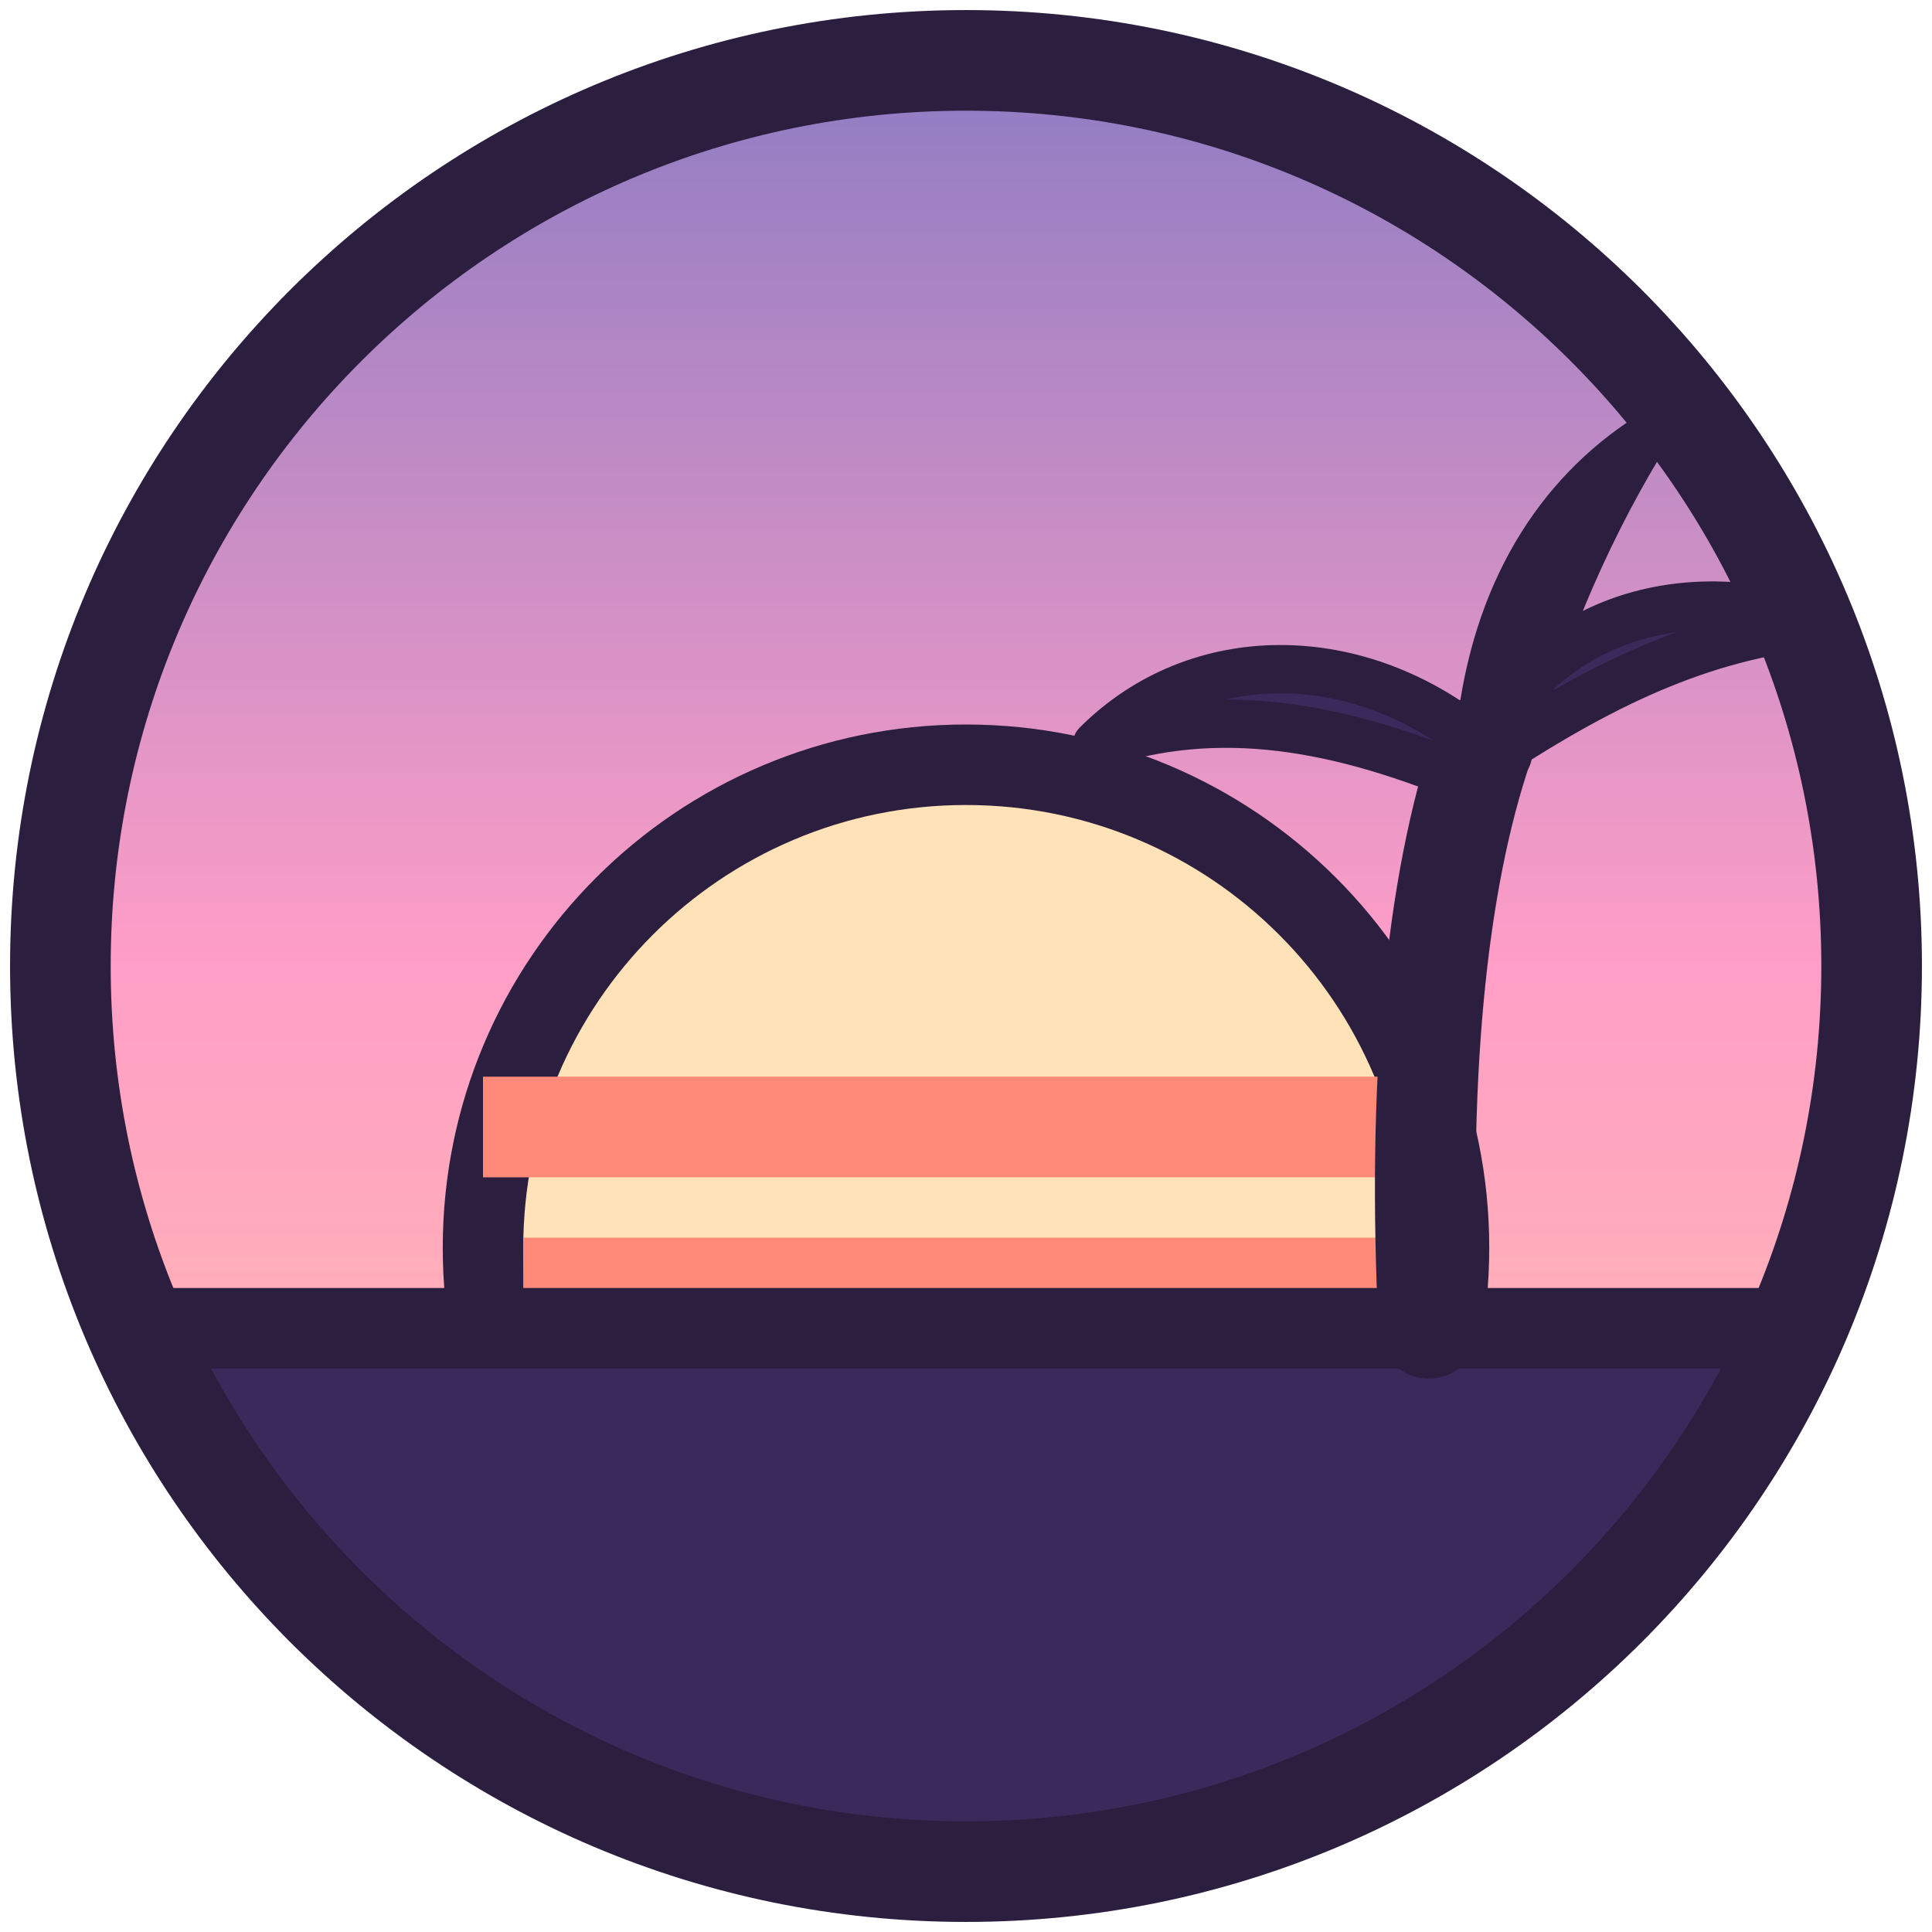
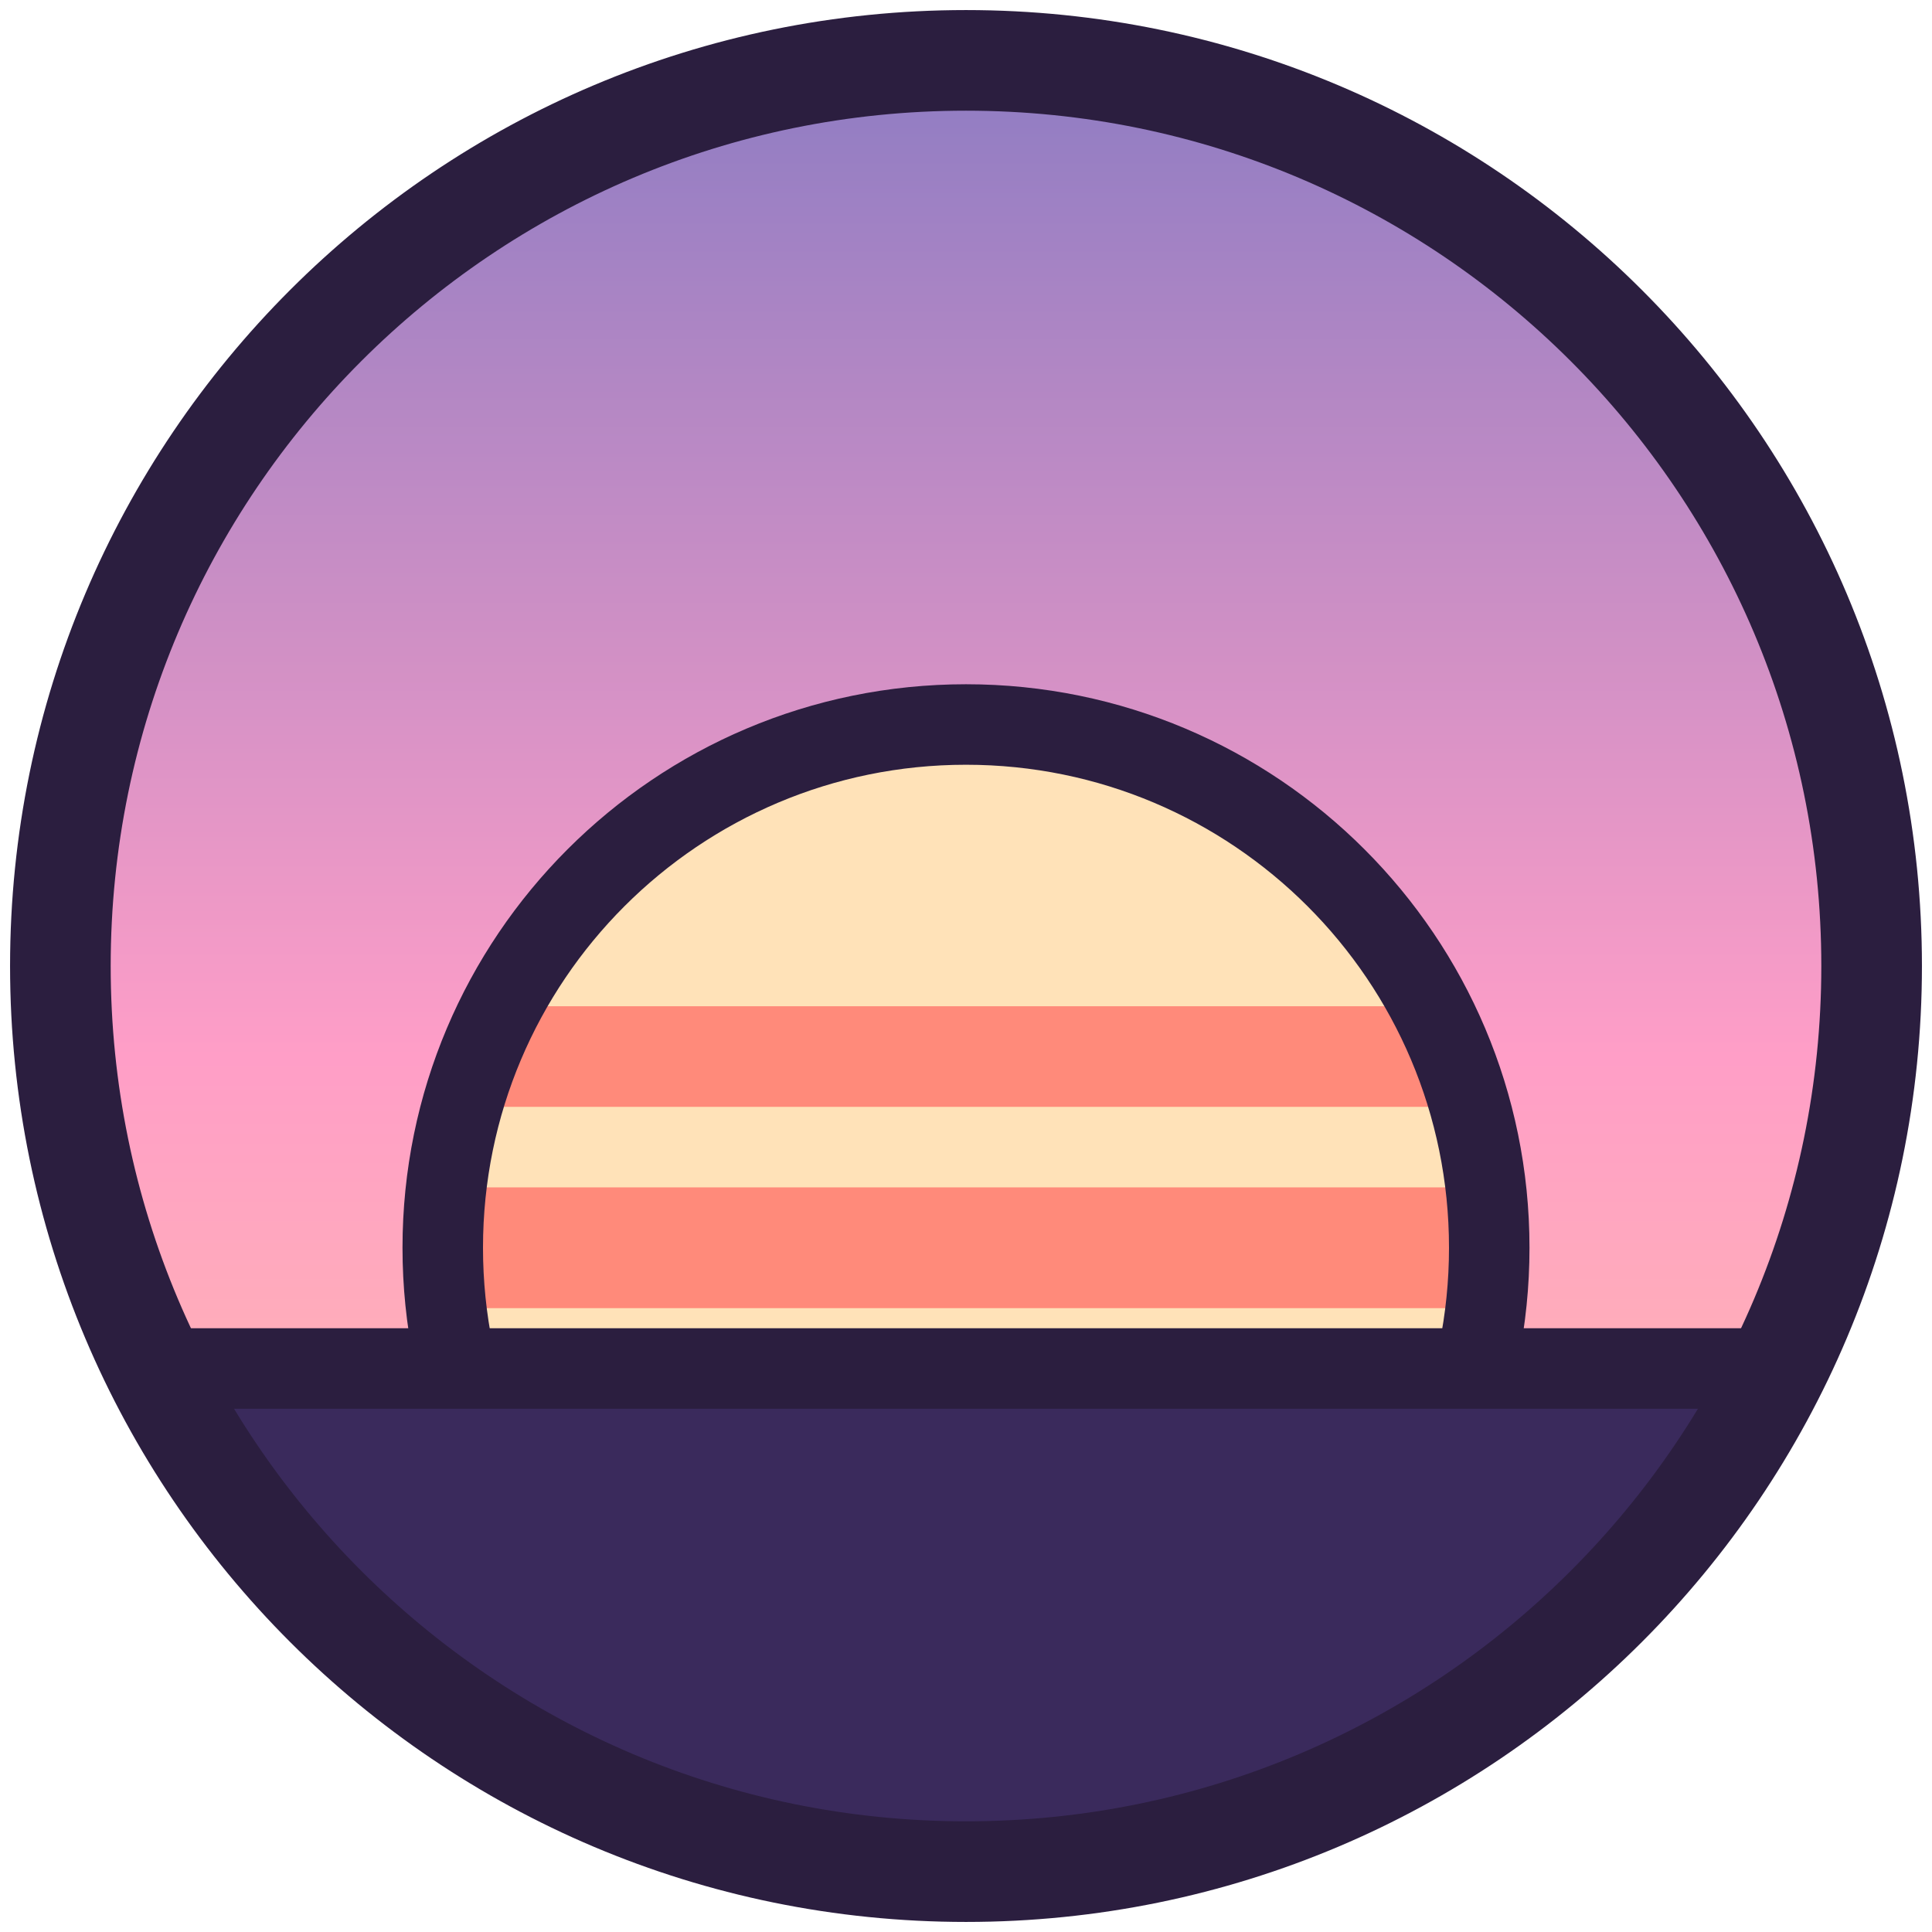
<svg xmlns="http://www.w3.org/2000/svg" viewBox="0 0 96 96">
  <defs>
    <linearGradient id="s" x1="0" y1="0" x2="0" y2="1">
      <stop offset="0" stop-color="#8E7CC3" />
-       <stop offset=".5" stop-color="#FF9EC7" />
+       <stop offset=".55" stop-color="#FF9EC7" />
      <stop offset="1" stop-color="#FFC8A2" />
    </linearGradient>
    <clipPath id="c">
      <circle cx="48" cy="48" r="45" />
    </clipPath>
+     <clipPath id="d">
+       <circle cx="48" cy="62" r="26" />
+     </clipPath>
  </defs>
  <circle cx="48" cy="48" r="45" fill="url(#s)" />
  <g clip-path="url(#c)">
-     <circle cx="48" cy="62" r="24" fill="#FFE2B8" stroke="#2B1E3F" stroke-width="4" />
-     <path d="M24 56h48M26 64h44" stroke="#FF8A7A" stroke-width="5" />
-     <rect x="0" y="66" width="96" height="30" fill="#3A2A5C" />
-     <path d="M0 66h96" stroke="#2B1E3F" stroke-width="4" />
-     <path d="M71 66c-.6-12 .3-22 2.7-29" stroke="#2B1E3F" stroke-width="5" fill="none" stroke-linecap="round" />
-     <path d="M73.5 37c-6-5-14-5-19 0 6-2 12-1 19 2zM73.5 37c4-7 11-8 17-6-6 .6-11 3-17 7zM73.5 37c.6-7 3.6-12 8-15-3 5-5 10-6.6 15.6z" fill="#3A2A5C" stroke="#2B1E3F" stroke-width="2.4" stroke-linejoin="round" />
+     <circle cx="48" cy="62" r="26" fill="#FFE2B8" />
+     <g clip-path="url(#d)" fill="#FF8A7A">
+       <rect x="0" y="50" width="96" height="5" />
+       <rect x="0" y="59" width="96" height="6" />
+     </g>
+     <circle cx="48" cy="62" r="26" fill="none" stroke="#2B1E3F" stroke-width="4" />
+     <rect x="0" y="68" width="96" height="28" fill="#3A2A5C" />
+     <path d="M0 68h96" stroke="#2B1E3F" stroke-width="4" />
  </g>
  <circle cx="48" cy="48" r="45" fill="none" stroke="#2B1E3F" stroke-width="5" />
</svg>
